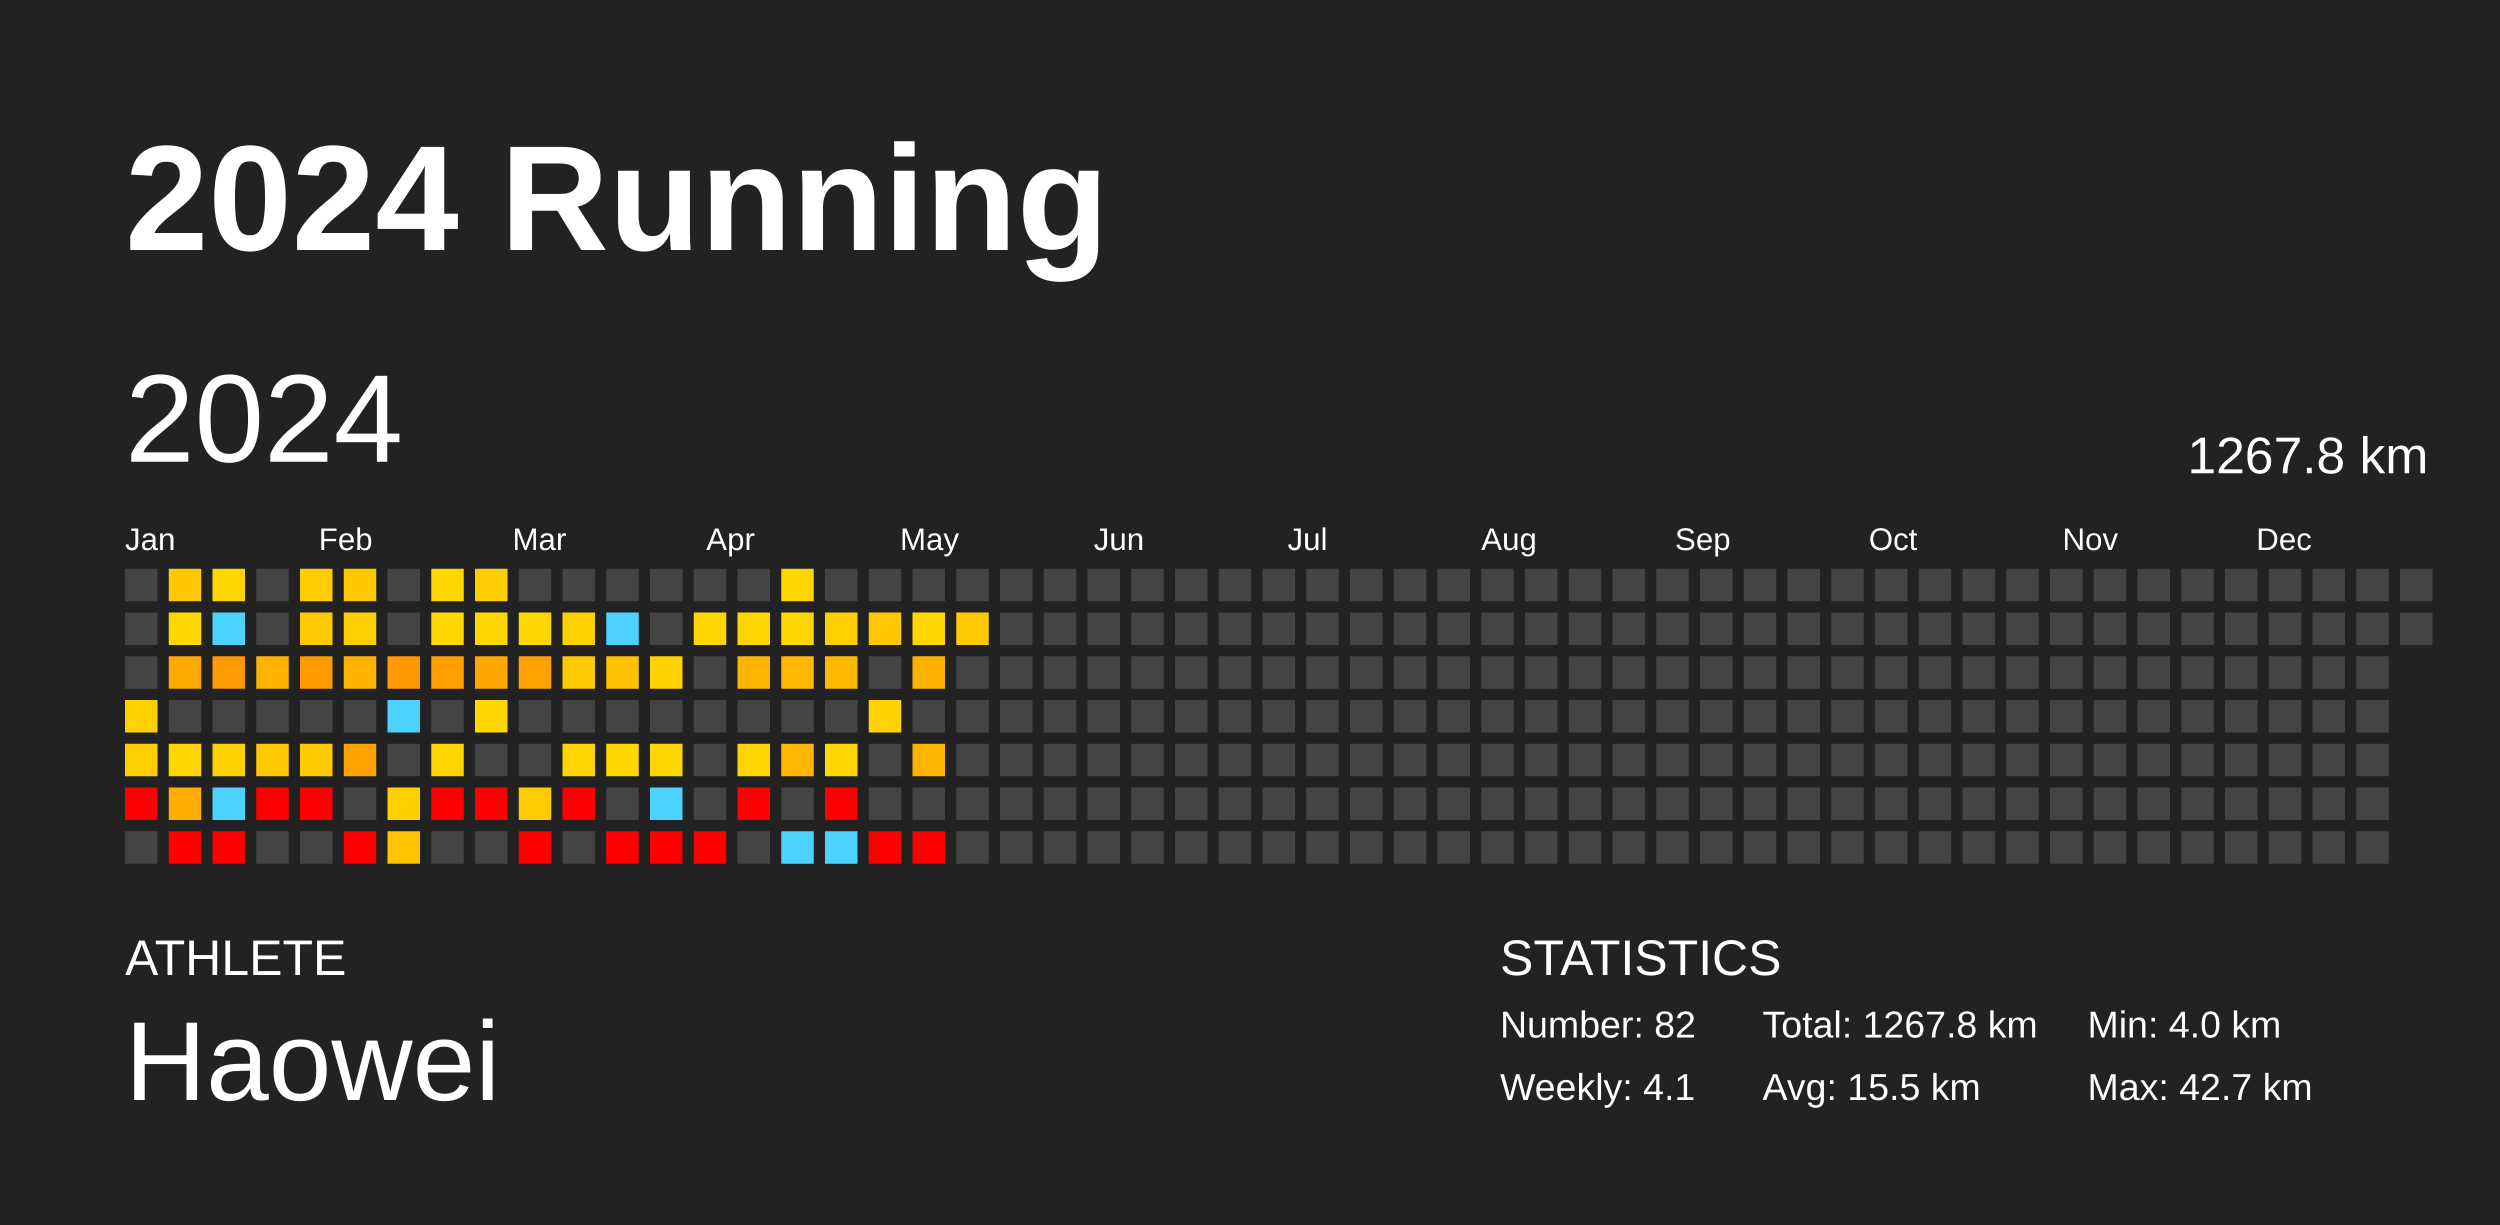
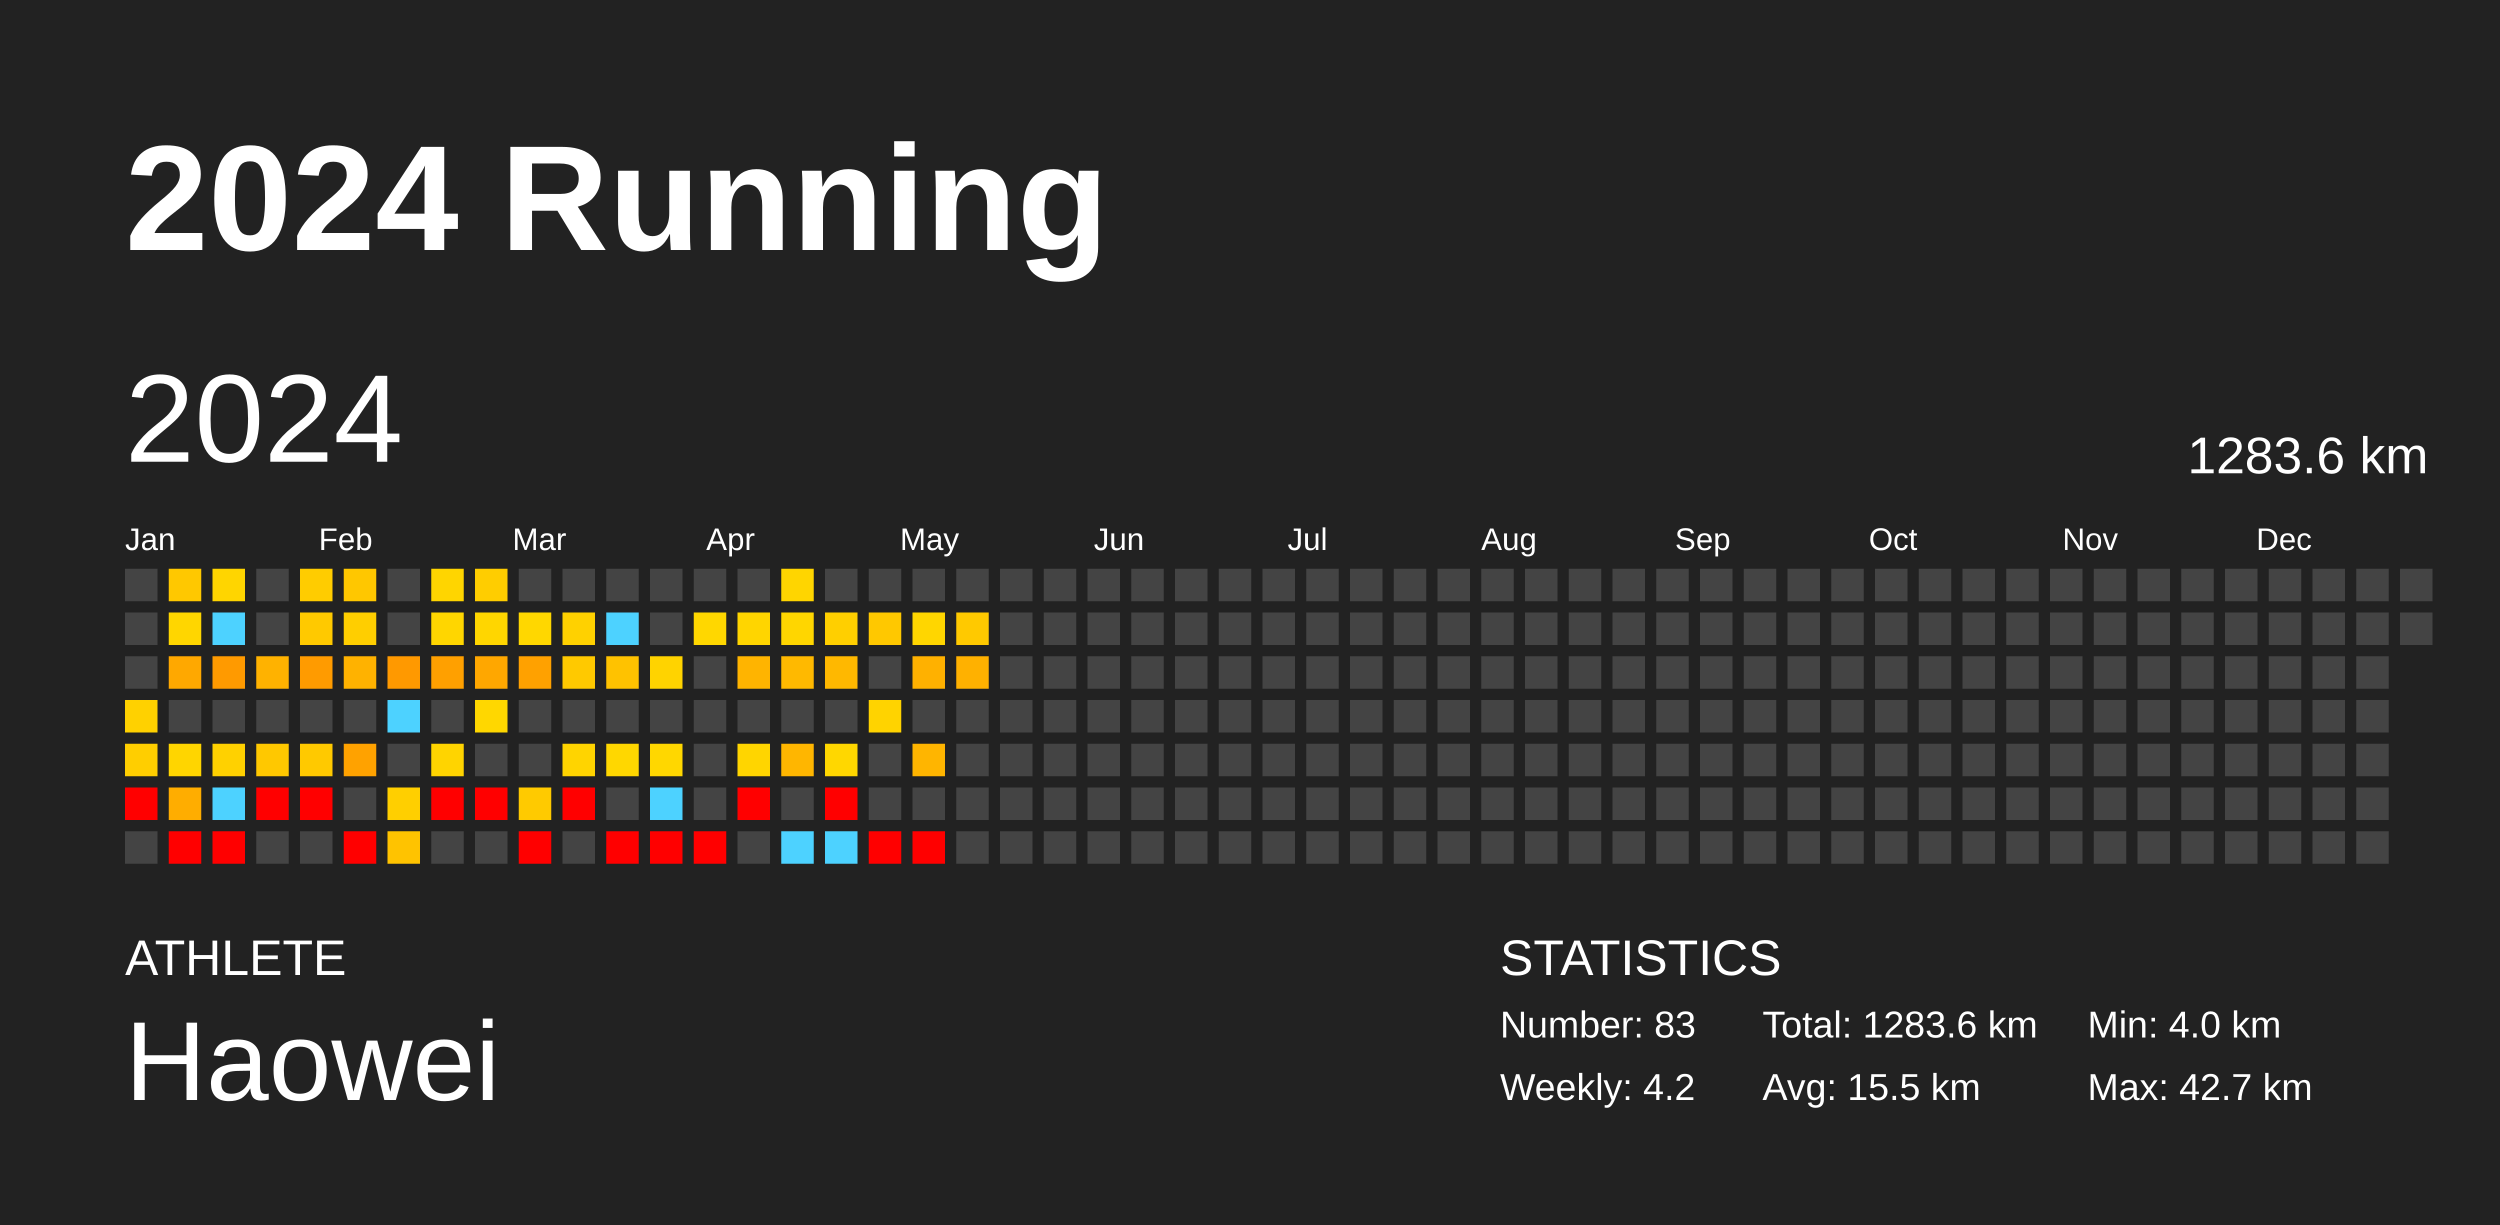
<svg xmlns="http://www.w3.org/2000/svg" baseProfile="full" height="98mm" version="1.1" viewBox="0,0,200,98" width="200mm">
  <defs />
  <rect fill="#222222" height="98" width="200" x="0" y="0" />
  <text fill="#FFFFFF" style="font-size:12px; font-family:Arial; font-weight:bold;" x="10" y="20">2024 Running</text>
  <text fill="#FFFFFF" style="font-size:4px; font-family:Arial" x="10" y="78">ATHLETE</text>
  <text fill="#FFFFFF" style="font-size:9px; font-family:Arial" x="10" y="88">Haowei</text>
  <text fill="#FFFFFF" style="font-size:4px; font-family:Arial" x="120" y="78">STATISTICS</text>
-   <text fill="#FFFFFF" style="font-size:3px; font-family:Arial" x="120" y="83">Number: 82</text>
-   <text fill="#FFFFFF" style="font-size:3px; font-family:Arial" x="120" y="88">Weekly: 4.1</text>
-   <text fill="#FFFFFF" style="font-size:3px; font-family:Arial" x="141" y="83">Total: 1267.8 km</text>
+   <text fill="#FFFFFF" style="font-size:3px; font-family:Arial" x="120" y="83">Number: 83</text>
+   <text fill="#FFFFFF" style="font-size:3px; font-family:Arial" x="120" y="88">Weekly: 4.2</text>
+   <text fill="#FFFFFF" style="font-size:3px; font-family:Arial" x="141" y="83">Total: 1283.6 km</text>
  <text fill="#FFFFFF" style="font-size:3px; font-family:Arial" x="141" y="88">Avg: 15.5 km</text>
  <text fill="#FFFFFF" style="font-size:3px; font-family:Arial" x="167" y="83">Min: 4.0 km</text>
  <text fill="#FFFFFF" style="font-size:3px; font-family:Arial" x="167" y="88">Max: 42.7 km</text>
  <text dominant-baseline="hanging" fill="#FFFFFF" style="font-size:10.0px; font-family:Arial;" x="10" y="30">2024</text>
-   <text dominant-baseline="hanging" fill="#FFFFFF" style="font-size:4.125px; font-family:Arial;" x="175" y="35">1267.8 km</text>
+   <text dominant-baseline="hanging" fill="#FFFFFF" style="font-size:4.125px; font-family:Arial;" x="175" y="35">1283.6 km</text>
  <text fill="#FFFFFF" style="font-size:2.5px; font-family:Arial" x="10.0" y="44">Jan</text>
  <text fill="#FFFFFF" style="font-size:2.5px; font-family:Arial" x="25.5" y="44">Feb</text>
  <text fill="#FFFFFF" style="font-size:2.5px; font-family:Arial" x="41.0" y="44">Mar</text>
  <text fill="#FFFFFF" style="font-size:2.5px; font-family:Arial" x="56.5" y="44">Apr</text>
  <text fill="#FFFFFF" style="font-size:2.5px; font-family:Arial" x="72.0" y="44">May</text>
  <text fill="#FFFFFF" style="font-size:2.5px; font-family:Arial" x="87.5" y="44">Jun</text>
  <text fill="#FFFFFF" style="font-size:2.5px; font-family:Arial" x="103.0" y="44">Jul</text>
  <text fill="#FFFFFF" style="font-size:2.5px; font-family:Arial" x="118.5" y="44">Aug</text>
  <text fill="#FFFFFF" style="font-size:2.5px; font-family:Arial" x="134.0" y="44">Sep</text>
  <text fill="#FFFFFF" style="font-size:2.5px; font-family:Arial" x="149.5" y="44">Oct</text>
  <text fill="#FFFFFF" style="font-size:2.5px; font-family:Arial" x="165.0" y="44">Nov</text>
  <text fill="#FFFFFF" style="font-size:2.5px; font-family:Arial" x="180.5" y="44">Dec</text>
  <rect fill="#444444" height="2.6" width="2.6" x="10.0" y="45.5" />
  <rect fill="#444444" height="2.6" width="2.6" x="10.0" y="49.0" />
  <rect fill="#444444" height="2.6" width="2.6" x="10.0" y="52.5" />
  <rect fill="#ffd100" height="2.6" width="2.6" x="10.0" y="56.0" />
  <rect fill="#ffce00" height="2.6" width="2.6" x="10.0" y="59.5" />
  <rect fill="red" height="2.6" width="2.6" x="10.0" y="63.0" />
  <rect fill="#444444" height="2.6" width="2.6" x="10.0" y="66.5" />
  <rect fill="#ffc800" height="2.6" width="2.6" x="13.5" y="45.5" />
  <rect fill="#ffd600" height="2.6" width="2.6" x="13.5" y="49.0" />
  <rect fill="#ffa800" height="2.6" width="2.6" x="13.5" y="52.5" />
  <rect fill="#444444" height="2.6" width="2.6" x="13.5" y="56.0" />
  <rect fill="#ffd500" height="2.6" width="2.6" x="13.5" y="59.5" />
  <rect fill="#ffad00" height="2.6" width="2.6" x="13.5" y="63.0" />
  <rect fill="red" height="2.6" width="2.6" x="13.5" y="66.5" />
  <rect fill="#ffd500" height="2.6" width="2.6" x="17.0" y="45.5" />
  <rect fill="#4dd2ff" height="2.6" width="2.6" x="17.0" y="49.0" />
  <rect fill="#ff9a00" height="2.6" width="2.6" x="17.0" y="52.5" />
  <rect fill="#444444" height="2.6" width="2.6" x="17.0" y="56.0" />
  <rect fill="#ffd100" height="2.6" width="2.6" x="17.0" y="59.5" />
  <rect fill="#4dd2ff" height="2.6" width="2.6" x="17.0" y="63.0" />
  <rect fill="red" height="2.6" width="2.6" x="17.0" y="66.5" />
  <rect fill="#444444" height="2.6" width="2.6" x="20.5" y="45.5" />
  <rect fill="#444444" height="2.6" width="2.6" x="20.5" y="49.0" />
  <rect fill="#ffb200" height="2.6" width="2.6" x="20.5" y="52.5" />
  <rect fill="#444444" height="2.6" width="2.6" x="20.5" y="56.0" />
  <rect fill="#ffc800" height="2.6" width="2.6" x="20.5" y="59.5" />
  <rect fill="red" height="2.6" width="2.6" x="20.5" y="63.0" />
  <rect fill="#444444" height="2.6" width="2.6" x="20.5" y="66.5" />
  <rect fill="#ffcc00" height="2.6" width="2.6" x="24.0" y="45.5" />
  <rect fill="#ffc900" height="2.6" width="2.6" x="24.0" y="49.0" />
  <rect fill="#ff9b00" height="2.6" width="2.6" x="24.0" y="52.5" />
  <rect fill="#444444" height="2.6" width="2.6" x="24.0" y="56.0" />
  <rect fill="#ffc900" height="2.6" width="2.6" x="24.0" y="59.5" />
  <rect fill="red" height="2.6" width="2.6" x="24.0" y="63.0" />
  <rect fill="#444444" height="2.6" width="2.6" x="24.0" y="66.5" />
  <rect fill="#ffc700" height="2.6" width="2.6" x="27.5" y="45.5" />
  <rect fill="#ffce00" height="2.6" width="2.6" x="27.5" y="49.0" />
  <rect fill="#ffb200" height="2.6" width="2.6" x="27.5" y="52.5" />
  <rect fill="#444444" height="2.6" width="2.6" x="27.5" y="56.0" />
  <rect fill="#ffa200" height="2.6" width="2.6" x="27.5" y="59.5" />
  <rect fill="#444444" height="2.6" width="2.6" x="27.5" y="63.0" />
  <rect fill="red" height="2.6" width="2.6" x="27.5" y="66.5" />
  <rect fill="#444444" height="2.6" width="2.6" x="31.0" y="45.5" />
  <rect fill="#444444" height="2.6" width="2.6" x="31.0" y="49.0" />
  <rect fill="#ff9900" height="2.6" width="2.6" x="31.0" y="52.5" />
  <rect fill="#4dd2ff" height="2.6" width="2.6" x="31.0" y="56.0" />
  <rect fill="#444444" height="2.6" width="2.6" x="31.0" y="59.5" />
  <rect fill="#ffcf00" height="2.6" width="2.6" x="31.0" y="63.0" />
  <rect fill="#ffc300" height="2.6" width="2.6" x="31.0" y="66.5" />
  <rect fill="#ffd500" height="2.6" width="2.6" x="34.5" y="45.5" />
  <rect fill="#ffd600" height="2.6" width="2.6" x="34.5" y="49.0" />
  <rect fill="#ffa000" height="2.6" width="2.6" x="34.5" y="52.5" />
  <rect fill="#444444" height="2.6" width="2.6" x="34.5" y="56.0" />
  <rect fill="#ffd400" height="2.6" width="2.6" x="34.5" y="59.5" />
  <rect fill="red" height="2.6" width="2.6" x="34.5" y="63.0" />
  <rect fill="#444444" height="2.6" width="2.6" x="34.5" y="66.5" />
  <rect fill="#ffcd00" height="2.6" width="2.6" x="38.0" y="45.5" />
  <rect fill="#ffd600" height="2.6" width="2.6" x="38.0" y="49.0" />
  <rect fill="#ffa700" height="2.6" width="2.6" x="38.0" y="52.5" />
  <rect fill="#ffd700" height="2.6" width="2.6" x="38.0" y="56.0" />
  <rect fill="#444444" height="2.6" width="2.6" x="38.0" y="59.5" />
  <rect fill="red" height="2.6" width="2.6" x="38.0" y="63.0" />
  <rect fill="#444444" height="2.6" width="2.6" x="38.0" y="66.5" />
  <rect fill="#444444" height="2.6" width="2.6" x="41.5" y="45.5" />
  <rect fill="#ffd700" height="2.6" width="2.6" x="41.5" y="49.0" />
  <rect fill="#ffa100" height="2.6" width="2.6" x="41.5" y="52.5" />
  <rect fill="#444444" height="2.6" width="2.6" x="41.5" y="56.0" />
  <rect fill="#444444" height="2.6" width="2.6" x="41.5" y="59.5" />
  <rect fill="#ffca00" height="2.6" width="2.6" x="41.5" y="63.0" />
  <rect fill="red" height="2.6" width="2.6" x="41.5" y="66.5" />
  <rect fill="#444444" height="2.6" width="2.6" x="45.0" y="45.5" />
  <rect fill="#ffd100" height="2.6" width="2.6" x="45.0" y="49.0" />
  <rect fill="#ffc900" height="2.6" width="2.6" x="45.0" y="52.5" />
  <rect fill="#444444" height="2.6" width="2.6" x="45.0" y="56.0" />
  <rect fill="#ffd400" height="2.6" width="2.6" x="45.0" y="59.5" />
  <rect fill="red" height="2.6" width="2.6" x="45.0" y="63.0" />
  <rect fill="#444444" height="2.6" width="2.6" x="45.0" y="66.5" />
  <rect fill="#444444" height="2.6" width="2.6" x="48.5" y="45.5" />
  <rect fill="#4dd2ff" height="2.6" width="2.6" x="48.5" y="49.0" />
  <rect fill="#ffc200" height="2.6" width="2.6" x="48.5" y="52.5" />
  <rect fill="#444444" height="2.6" width="2.6" x="48.5" y="56.0" />
  <rect fill="#ffd700" height="2.6" width="2.6" x="48.5" y="59.5" />
  <rect fill="#444444" height="2.6" width="2.6" x="48.5" y="63.0" />
  <rect fill="red" height="2.6" width="2.6" x="48.5" y="66.5" />
  <rect fill="#444444" height="2.6" width="2.6" x="52.0" y="45.5" />
  <rect fill="#444444" height="2.6" width="2.6" x="52.0" y="49.0" />
  <rect fill="#ffd300" height="2.6" width="2.6" x="52.0" y="52.5" />
  <rect fill="#444444" height="2.6" width="2.6" x="52.0" y="56.0" />
  <rect fill="#ffd700" height="2.6" width="2.6" x="52.0" y="59.5" />
  <rect fill="#4dd2ff" height="2.6" width="2.6" x="52.0" y="63.0" />
  <rect fill="red" height="2.6" width="2.6" x="52.0" y="66.5" />
  <rect fill="#444444" height="2.6" width="2.6" x="55.5" y="45.5" />
  <rect fill="#ffd700" height="2.6" width="2.6" x="55.5" y="49.0" />
  <rect fill="#444444" height="2.6" width="2.6" x="55.5" y="52.5" />
  <rect fill="#444444" height="2.6" width="2.6" x="55.5" y="56.0" />
  <rect fill="#444444" height="2.6" width="2.6" x="55.5" y="59.5" />
  <rect fill="#444444" height="2.6" width="2.6" x="55.5" y="63.0" />
  <rect fill="red" height="2.6" width="2.6" x="55.5" y="66.5" />
  <rect fill="#444444" height="2.6" width="2.6" x="59.0" y="45.5" />
  <rect fill="#ffd500" height="2.6" width="2.6" x="59.0" y="49.0" />
  <rect fill="#ffb400" height="2.6" width="2.6" x="59.0" y="52.5" />
  <rect fill="#444444" height="2.6" width="2.6" x="59.0" y="56.0" />
  <rect fill="#ffd500" height="2.6" width="2.6" x="59.0" y="59.5" />
  <rect fill="red" height="2.6" width="2.6" x="59.0" y="63.0" />
  <rect fill="#444444" height="2.6" width="2.6" x="59.0" y="66.5" />
  <rect fill="#ffd500" height="2.6" width="2.6" x="62.5" y="45.5" />
  <rect fill="#ffd600" height="2.6" width="2.6" x="62.5" y="49.0" />
  <rect fill="#ffb900" height="2.6" width="2.6" x="62.5" y="52.5" />
  <rect fill="#444444" height="2.6" width="2.6" x="62.5" y="56.0" />
  <rect fill="#ffb600" height="2.6" width="2.6" x="62.5" y="59.5" />
  <rect fill="#444444" height="2.6" width="2.6" x="62.5" y="63.0" />
  <rect fill="#4dd2ff" height="2.6" width="2.6" x="62.5" y="66.5" />
  <rect fill="#444444" height="2.6" width="2.6" x="66.0" y="45.5" />
  <rect fill="#ffcf00" height="2.6" width="2.6" x="66.0" y="49.0" />
  <rect fill="#ffb800" height="2.6" width="2.6" x="66.0" y="52.5" />
  <rect fill="#444444" height="2.6" width="2.6" x="66.0" y="56.0" />
  <rect fill="#ffd700" height="2.6" width="2.6" x="66.0" y="59.5" />
  <rect fill="red" height="2.6" width="2.6" x="66.0" y="63.0" />
  <rect fill="#4dd2ff" height="2.6" width="2.6" x="66.0" y="66.5" />
  <rect fill="#444444" height="2.6" width="2.6" x="69.5" y="45.5" />
  <rect fill="#ffc800" height="2.6" width="2.6" x="69.5" y="49.0" />
  <rect fill="#444444" height="2.6" width="2.6" x="69.5" y="52.5" />
  <rect fill="#ffd300" height="2.6" width="2.6" x="69.5" y="56.0" />
  <rect fill="#444444" height="2.6" width="2.6" x="69.5" y="59.5" />
  <rect fill="#444444" height="2.6" width="2.6" x="69.5" y="63.0" />
  <rect fill="red" height="2.6" width="2.6" x="69.5" y="66.5" />
  <rect fill="#444444" height="2.6" width="2.6" x="73.0" y="45.5" />
  <rect fill="#ffd600" height="2.6" width="2.6" x="73.0" y="49.0" />
  <rect fill="#ffb100" height="2.6" width="2.6" x="73.0" y="52.5" />
  <rect fill="#444444" height="2.6" width="2.6" x="73.0" y="56.0" />
  <rect fill="#ffb500" height="2.6" width="2.6" x="73.0" y="59.5" />
  <rect fill="#444444" height="2.6" width="2.6" x="73.0" y="63.0" />
  <rect fill="red" height="2.6" width="2.6" x="73.0" y="66.5" />
  <rect fill="#444444" height="2.6" width="2.6" x="76.5" y="45.5" />
  <rect fill="#ffc900" height="2.6" width="2.6" x="76.5" y="49.0" />
-   <rect fill="#444444" height="2.6" width="2.6" x="76.5" y="52.5" />
+   <rect fill="#ffb100" height="2.6" width="2.6" x="76.5" y="52.5" />
  <rect fill="#444444" height="2.6" width="2.6" x="76.5" y="56.0" />
  <rect fill="#444444" height="2.6" width="2.6" x="76.5" y="59.5" />
  <rect fill="#444444" height="2.6" width="2.6" x="76.5" y="63.0" />
  <rect fill="#444444" height="2.6" width="2.6" x="76.5" y="66.5" />
  <rect fill="#444444" height="2.6" width="2.6" x="80.0" y="45.5" />
  <rect fill="#444444" height="2.6" width="2.6" x="80.0" y="49.0" />
  <rect fill="#444444" height="2.6" width="2.6" x="80.0" y="52.5" />
  <rect fill="#444444" height="2.6" width="2.6" x="80.0" y="56.0" />
  <rect fill="#444444" height="2.6" width="2.6" x="80.0" y="59.5" />
  <rect fill="#444444" height="2.6" width="2.6" x="80.0" y="63.0" />
  <rect fill="#444444" height="2.6" width="2.6" x="80.0" y="66.5" />
  <rect fill="#444444" height="2.6" width="2.6" x="83.5" y="45.5" />
  <rect fill="#444444" height="2.6" width="2.6" x="83.5" y="49.0" />
  <rect fill="#444444" height="2.6" width="2.6" x="83.5" y="52.5" />
  <rect fill="#444444" height="2.6" width="2.6" x="83.5" y="56.0" />
  <rect fill="#444444" height="2.6" width="2.6" x="83.5" y="59.5" />
  <rect fill="#444444" height="2.6" width="2.6" x="83.5" y="63.0" />
  <rect fill="#444444" height="2.6" width="2.6" x="83.5" y="66.5" />
  <rect fill="#444444" height="2.6" width="2.6" x="87.0" y="45.5" />
  <rect fill="#444444" height="2.6" width="2.6" x="87.0" y="49.0" />
  <rect fill="#444444" height="2.6" width="2.6" x="87.0" y="52.5" />
  <rect fill="#444444" height="2.6" width="2.6" x="87.0" y="56.0" />
  <rect fill="#444444" height="2.6" width="2.6" x="87.0" y="59.5" />
  <rect fill="#444444" height="2.6" width="2.6" x="87.0" y="63.0" />
  <rect fill="#444444" height="2.6" width="2.6" x="87.0" y="66.5" />
  <rect fill="#444444" height="2.6" width="2.6" x="90.5" y="45.5" />
  <rect fill="#444444" height="2.6" width="2.6" x="90.5" y="49.0" />
  <rect fill="#444444" height="2.6" width="2.6" x="90.5" y="52.5" />
  <rect fill="#444444" height="2.6" width="2.6" x="90.5" y="56.0" />
  <rect fill="#444444" height="2.6" width="2.6" x="90.5" y="59.5" />
  <rect fill="#444444" height="2.6" width="2.6" x="90.5" y="63.0" />
  <rect fill="#444444" height="2.6" width="2.6" x="90.5" y="66.5" />
  <rect fill="#444444" height="2.6" width="2.6" x="94.0" y="45.5" />
  <rect fill="#444444" height="2.6" width="2.6" x="94.0" y="49.0" />
  <rect fill="#444444" height="2.6" width="2.6" x="94.0" y="52.5" />
  <rect fill="#444444" height="2.6" width="2.6" x="94.0" y="56.0" />
  <rect fill="#444444" height="2.6" width="2.6" x="94.0" y="59.5" />
  <rect fill="#444444" height="2.6" width="2.6" x="94.0" y="63.0" />
  <rect fill="#444444" height="2.6" width="2.6" x="94.0" y="66.5" />
  <rect fill="#444444" height="2.6" width="2.6" x="97.5" y="45.5" />
  <rect fill="#444444" height="2.6" width="2.6" x="97.5" y="49.0" />
  <rect fill="#444444" height="2.6" width="2.6" x="97.5" y="52.5" />
  <rect fill="#444444" height="2.6" width="2.6" x="97.5" y="56.0" />
  <rect fill="#444444" height="2.6" width="2.6" x="97.5" y="59.5" />
  <rect fill="#444444" height="2.6" width="2.6" x="97.5" y="63.0" />
  <rect fill="#444444" height="2.6" width="2.6" x="97.5" y="66.5" />
  <rect fill="#444444" height="2.6" width="2.6" x="101.0" y="45.5" />
  <rect fill="#444444" height="2.6" width="2.6" x="101.0" y="49.0" />
  <rect fill="#444444" height="2.6" width="2.6" x="101.0" y="52.5" />
  <rect fill="#444444" height="2.6" width="2.6" x="101.0" y="56.0" />
  <rect fill="#444444" height="2.6" width="2.6" x="101.0" y="59.5" />
  <rect fill="#444444" height="2.6" width="2.6" x="101.0" y="63.0" />
  <rect fill="#444444" height="2.6" width="2.6" x="101.0" y="66.5" />
  <rect fill="#444444" height="2.6" width="2.6" x="104.5" y="45.5" />
  <rect fill="#444444" height="2.6" width="2.6" x="104.5" y="49.0" />
  <rect fill="#444444" height="2.6" width="2.6" x="104.5" y="52.5" />
  <rect fill="#444444" height="2.6" width="2.6" x="104.5" y="56.0" />
  <rect fill="#444444" height="2.6" width="2.6" x="104.5" y="59.5" />
  <rect fill="#444444" height="2.6" width="2.6" x="104.5" y="63.0" />
  <rect fill="#444444" height="2.6" width="2.6" x="104.5" y="66.5" />
  <rect fill="#444444" height="2.6" width="2.6" x="108.0" y="45.5" />
  <rect fill="#444444" height="2.6" width="2.6" x="108.0" y="49.0" />
  <rect fill="#444444" height="2.6" width="2.6" x="108.0" y="52.5" />
  <rect fill="#444444" height="2.6" width="2.6" x="108.0" y="56.0" />
  <rect fill="#444444" height="2.6" width="2.6" x="108.0" y="59.5" />
  <rect fill="#444444" height="2.6" width="2.6" x="108.0" y="63.0" />
  <rect fill="#444444" height="2.6" width="2.6" x="108.0" y="66.5" />
  <rect fill="#444444" height="2.6" width="2.6" x="111.5" y="45.5" />
  <rect fill="#444444" height="2.6" width="2.6" x="111.5" y="49.0" />
  <rect fill="#444444" height="2.6" width="2.6" x="111.5" y="52.5" />
  <rect fill="#444444" height="2.6" width="2.6" x="111.5" y="56.0" />
  <rect fill="#444444" height="2.6" width="2.6" x="111.5" y="59.5" />
  <rect fill="#444444" height="2.6" width="2.6" x="111.5" y="63.0" />
  <rect fill="#444444" height="2.6" width="2.6" x="111.5" y="66.5" />
  <rect fill="#444444" height="2.6" width="2.6" x="115.0" y="45.5" />
  <rect fill="#444444" height="2.6" width="2.6" x="115.0" y="49.0" />
  <rect fill="#444444" height="2.6" width="2.6" x="115.0" y="52.5" />
  <rect fill="#444444" height="2.6" width="2.6" x="115.0" y="56.0" />
  <rect fill="#444444" height="2.6" width="2.6" x="115.0" y="59.5" />
  <rect fill="#444444" height="2.6" width="2.6" x="115.0" y="63.0" />
  <rect fill="#444444" height="2.6" width="2.6" x="115.0" y="66.5" />
  <rect fill="#444444" height="2.6" width="2.6" x="118.5" y="45.5" />
  <rect fill="#444444" height="2.6" width="2.6" x="118.5" y="49.0" />
  <rect fill="#444444" height="2.6" width="2.6" x="118.5" y="52.5" />
  <rect fill="#444444" height="2.6" width="2.6" x="118.5" y="56.0" />
  <rect fill="#444444" height="2.6" width="2.6" x="118.5" y="59.5" />
  <rect fill="#444444" height="2.6" width="2.6" x="118.5" y="63.0" />
  <rect fill="#444444" height="2.6" width="2.6" x="118.5" y="66.5" />
  <rect fill="#444444" height="2.6" width="2.6" x="122.0" y="45.5" />
  <rect fill="#444444" height="2.6" width="2.6" x="122.0" y="49.0" />
  <rect fill="#444444" height="2.6" width="2.6" x="122.0" y="52.5" />
  <rect fill="#444444" height="2.6" width="2.6" x="122.0" y="56.0" />
  <rect fill="#444444" height="2.6" width="2.6" x="122.0" y="59.5" />
  <rect fill="#444444" height="2.6" width="2.6" x="122.0" y="63.0" />
  <rect fill="#444444" height="2.6" width="2.6" x="122.0" y="66.5" />
  <rect fill="#444444" height="2.6" width="2.6" x="125.5" y="45.5" />
  <rect fill="#444444" height="2.6" width="2.6" x="125.5" y="49.0" />
  <rect fill="#444444" height="2.6" width="2.6" x="125.5" y="52.5" />
  <rect fill="#444444" height="2.6" width="2.6" x="125.5" y="56.0" />
  <rect fill="#444444" height="2.6" width="2.6" x="125.5" y="59.5" />
  <rect fill="#444444" height="2.6" width="2.6" x="125.5" y="63.0" />
  <rect fill="#444444" height="2.6" width="2.6" x="125.5" y="66.5" />
  <rect fill="#444444" height="2.6" width="2.6" x="129.0" y="45.5" />
  <rect fill="#444444" height="2.6" width="2.6" x="129.0" y="49.0" />
  <rect fill="#444444" height="2.6" width="2.6" x="129.0" y="52.5" />
  <rect fill="#444444" height="2.6" width="2.6" x="129.0" y="56.0" />
  <rect fill="#444444" height="2.6" width="2.6" x="129.0" y="59.5" />
  <rect fill="#444444" height="2.6" width="2.6" x="129.0" y="63.0" />
  <rect fill="#444444" height="2.6" width="2.6" x="129.0" y="66.5" />
  <rect fill="#444444" height="2.6" width="2.6" x="132.5" y="45.5" />
  <rect fill="#444444" height="2.6" width="2.6" x="132.5" y="49.0" />
  <rect fill="#444444" height="2.6" width="2.6" x="132.5" y="52.5" />
  <rect fill="#444444" height="2.6" width="2.6" x="132.5" y="56.0" />
  <rect fill="#444444" height="2.6" width="2.6" x="132.5" y="59.5" />
  <rect fill="#444444" height="2.6" width="2.6" x="132.5" y="63.0" />
  <rect fill="#444444" height="2.6" width="2.6" x="132.5" y="66.5" />
  <rect fill="#444444" height="2.6" width="2.6" x="136.0" y="45.5" />
  <rect fill="#444444" height="2.6" width="2.6" x="136.0" y="49.0" />
  <rect fill="#444444" height="2.6" width="2.6" x="136.0" y="52.5" />
  <rect fill="#444444" height="2.6" width="2.6" x="136.0" y="56.0" />
  <rect fill="#444444" height="2.6" width="2.6" x="136.0" y="59.5" />
  <rect fill="#444444" height="2.6" width="2.6" x="136.0" y="63.0" />
  <rect fill="#444444" height="2.6" width="2.6" x="136.0" y="66.5" />
  <rect fill="#444444" height="2.6" width="2.6" x="139.5" y="45.5" />
  <rect fill="#444444" height="2.6" width="2.6" x="139.5" y="49.0" />
  <rect fill="#444444" height="2.6" width="2.6" x="139.5" y="52.5" />
  <rect fill="#444444" height="2.6" width="2.6" x="139.5" y="56.0" />
  <rect fill="#444444" height="2.6" width="2.6" x="139.5" y="59.5" />
  <rect fill="#444444" height="2.6" width="2.6" x="139.5" y="63.0" />
  <rect fill="#444444" height="2.6" width="2.6" x="139.5" y="66.5" />
  <rect fill="#444444" height="2.6" width="2.6" x="143.0" y="45.5" />
  <rect fill="#444444" height="2.6" width="2.6" x="143.0" y="49.0" />
  <rect fill="#444444" height="2.6" width="2.6" x="143.0" y="52.5" />
  <rect fill="#444444" height="2.6" width="2.6" x="143.0" y="56.0" />
  <rect fill="#444444" height="2.6" width="2.6" x="143.0" y="59.5" />
  <rect fill="#444444" height="2.6" width="2.6" x="143.0" y="63.0" />
  <rect fill="#444444" height="2.6" width="2.6" x="143.0" y="66.5" />
  <rect fill="#444444" height="2.6" width="2.6" x="146.5" y="45.5" />
  <rect fill="#444444" height="2.6" width="2.6" x="146.5" y="49.0" />
  <rect fill="#444444" height="2.6" width="2.6" x="146.5" y="52.5" />
  <rect fill="#444444" height="2.6" width="2.6" x="146.5" y="56.0" />
  <rect fill="#444444" height="2.6" width="2.6" x="146.5" y="59.5" />
  <rect fill="#444444" height="2.6" width="2.6" x="146.5" y="63.0" />
  <rect fill="#444444" height="2.6" width="2.6" x="146.5" y="66.5" />
  <rect fill="#444444" height="2.6" width="2.6" x="150.0" y="45.5" />
  <rect fill="#444444" height="2.6" width="2.6" x="150.0" y="49.0" />
  <rect fill="#444444" height="2.6" width="2.6" x="150.0" y="52.5" />
  <rect fill="#444444" height="2.6" width="2.6" x="150.0" y="56.0" />
  <rect fill="#444444" height="2.6" width="2.6" x="150.0" y="59.5" />
  <rect fill="#444444" height="2.6" width="2.6" x="150.0" y="63.0" />
  <rect fill="#444444" height="2.6" width="2.6" x="150.0" y="66.5" />
  <rect fill="#444444" height="2.6" width="2.6" x="153.5" y="45.5" />
  <rect fill="#444444" height="2.6" width="2.6" x="153.5" y="49.0" />
  <rect fill="#444444" height="2.6" width="2.6" x="153.5" y="52.5" />
  <rect fill="#444444" height="2.6" width="2.6" x="153.5" y="56.0" />
  <rect fill="#444444" height="2.6" width="2.6" x="153.5" y="59.5" />
  <rect fill="#444444" height="2.6" width="2.6" x="153.5" y="63.0" />
  <rect fill="#444444" height="2.6" width="2.6" x="153.5" y="66.5" />
  <rect fill="#444444" height="2.6" width="2.6" x="157.0" y="45.5" />
  <rect fill="#444444" height="2.6" width="2.6" x="157.0" y="49.0" />
  <rect fill="#444444" height="2.6" width="2.6" x="157.0" y="52.5" />
  <rect fill="#444444" height="2.6" width="2.6" x="157.0" y="56.0" />
  <rect fill="#444444" height="2.6" width="2.6" x="157.0" y="59.5" />
  <rect fill="#444444" height="2.6" width="2.6" x="157.0" y="63.0" />
  <rect fill="#444444" height="2.6" width="2.6" x="157.0" y="66.5" />
  <rect fill="#444444" height="2.6" width="2.6" x="160.5" y="45.5" />
  <rect fill="#444444" height="2.6" width="2.6" x="160.5" y="49.0" />
  <rect fill="#444444" height="2.6" width="2.6" x="160.5" y="52.5" />
  <rect fill="#444444" height="2.6" width="2.6" x="160.5" y="56.0" />
  <rect fill="#444444" height="2.6" width="2.6" x="160.5" y="59.5" />
  <rect fill="#444444" height="2.6" width="2.6" x="160.5" y="63.0" />
  <rect fill="#444444" height="2.6" width="2.6" x="160.5" y="66.5" />
  <rect fill="#444444" height="2.6" width="2.6" x="164.0" y="45.5" />
  <rect fill="#444444" height="2.6" width="2.6" x="164.0" y="49.0" />
  <rect fill="#444444" height="2.6" width="2.6" x="164.0" y="52.5" />
  <rect fill="#444444" height="2.6" width="2.6" x="164.0" y="56.0" />
  <rect fill="#444444" height="2.6" width="2.6" x="164.0" y="59.5" />
  <rect fill="#444444" height="2.6" width="2.6" x="164.0" y="63.0" />
  <rect fill="#444444" height="2.6" width="2.6" x="164.0" y="66.5" />
  <rect fill="#444444" height="2.6" width="2.6" x="167.5" y="45.5" />
  <rect fill="#444444" height="2.6" width="2.6" x="167.5" y="49.0" />
  <rect fill="#444444" height="2.6" width="2.6" x="167.5" y="52.5" />
  <rect fill="#444444" height="2.6" width="2.6" x="167.5" y="56.0" />
  <rect fill="#444444" height="2.6" width="2.6" x="167.5" y="59.5" />
  <rect fill="#444444" height="2.6" width="2.6" x="167.5" y="63.0" />
  <rect fill="#444444" height="2.6" width="2.6" x="167.5" y="66.5" />
  <rect fill="#444444" height="2.6" width="2.6" x="171.0" y="45.5" />
  <rect fill="#444444" height="2.6" width="2.6" x="171.0" y="49.0" />
  <rect fill="#444444" height="2.6" width="2.6" x="171.0" y="52.5" />
  <rect fill="#444444" height="2.6" width="2.6" x="171.0" y="56.0" />
  <rect fill="#444444" height="2.6" width="2.6" x="171.0" y="59.5" />
  <rect fill="#444444" height="2.6" width="2.6" x="171.0" y="63.0" />
  <rect fill="#444444" height="2.6" width="2.6" x="171.0" y="66.5" />
  <rect fill="#444444" height="2.6" width="2.6" x="174.5" y="45.5" />
  <rect fill="#444444" height="2.6" width="2.6" x="174.5" y="49.0" />
  <rect fill="#444444" height="2.6" width="2.6" x="174.5" y="52.5" />
  <rect fill="#444444" height="2.6" width="2.6" x="174.5" y="56.0" />
  <rect fill="#444444" height="2.6" width="2.6" x="174.5" y="59.5" />
  <rect fill="#444444" height="2.6" width="2.6" x="174.5" y="63.0" />
  <rect fill="#444444" height="2.6" width="2.6" x="174.5" y="66.5" />
  <rect fill="#444444" height="2.6" width="2.6" x="178.0" y="45.5" />
  <rect fill="#444444" height="2.6" width="2.6" x="178.0" y="49.0" />
  <rect fill="#444444" height="2.6" width="2.6" x="178.0" y="52.5" />
  <rect fill="#444444" height="2.6" width="2.6" x="178.0" y="56.0" />
  <rect fill="#444444" height="2.6" width="2.6" x="178.0" y="59.5" />
  <rect fill="#444444" height="2.6" width="2.6" x="178.0" y="63.0" />
  <rect fill="#444444" height="2.6" width="2.6" x="178.0" y="66.5" />
  <rect fill="#444444" height="2.6" width="2.6" x="181.5" y="45.5" />
  <rect fill="#444444" height="2.6" width="2.6" x="181.5" y="49.0" />
  <rect fill="#444444" height="2.6" width="2.6" x="181.5" y="52.5" />
  <rect fill="#444444" height="2.6" width="2.6" x="181.5" y="56.0" />
  <rect fill="#444444" height="2.6" width="2.6" x="181.5" y="59.5" />
  <rect fill="#444444" height="2.6" width="2.6" x="181.5" y="63.0" />
  <rect fill="#444444" height="2.6" width="2.6" x="181.5" y="66.5" />
  <rect fill="#444444" height="2.6" width="2.6" x="185.0" y="45.5" />
  <rect fill="#444444" height="2.6" width="2.6" x="185.0" y="49.0" />
  <rect fill="#444444" height="2.6" width="2.6" x="185.0" y="52.5" />
  <rect fill="#444444" height="2.6" width="2.6" x="185.0" y="56.0" />
  <rect fill="#444444" height="2.6" width="2.6" x="185.0" y="59.5" />
  <rect fill="#444444" height="2.6" width="2.6" x="185.0" y="63.0" />
  <rect fill="#444444" height="2.6" width="2.6" x="185.0" y="66.5" />
  <rect fill="#444444" height="2.6" width="2.6" x="188.5" y="45.5" />
  <rect fill="#444444" height="2.6" width="2.6" x="188.5" y="49.0" />
  <rect fill="#444444" height="2.6" width="2.6" x="188.5" y="52.5" />
  <rect fill="#444444" height="2.6" width="2.6" x="188.5" y="56.0" />
  <rect fill="#444444" height="2.6" width="2.6" x="188.5" y="59.5" />
  <rect fill="#444444" height="2.6" width="2.6" x="188.5" y="63.0" />
  <rect fill="#444444" height="2.6" width="2.6" x="188.5" y="66.5" />
  <rect fill="#444444" height="2.6" width="2.6" x="192.0" y="45.5" />
  <rect fill="#444444" height="2.6" width="2.6" x="192.0" y="49.0" />
</svg>
